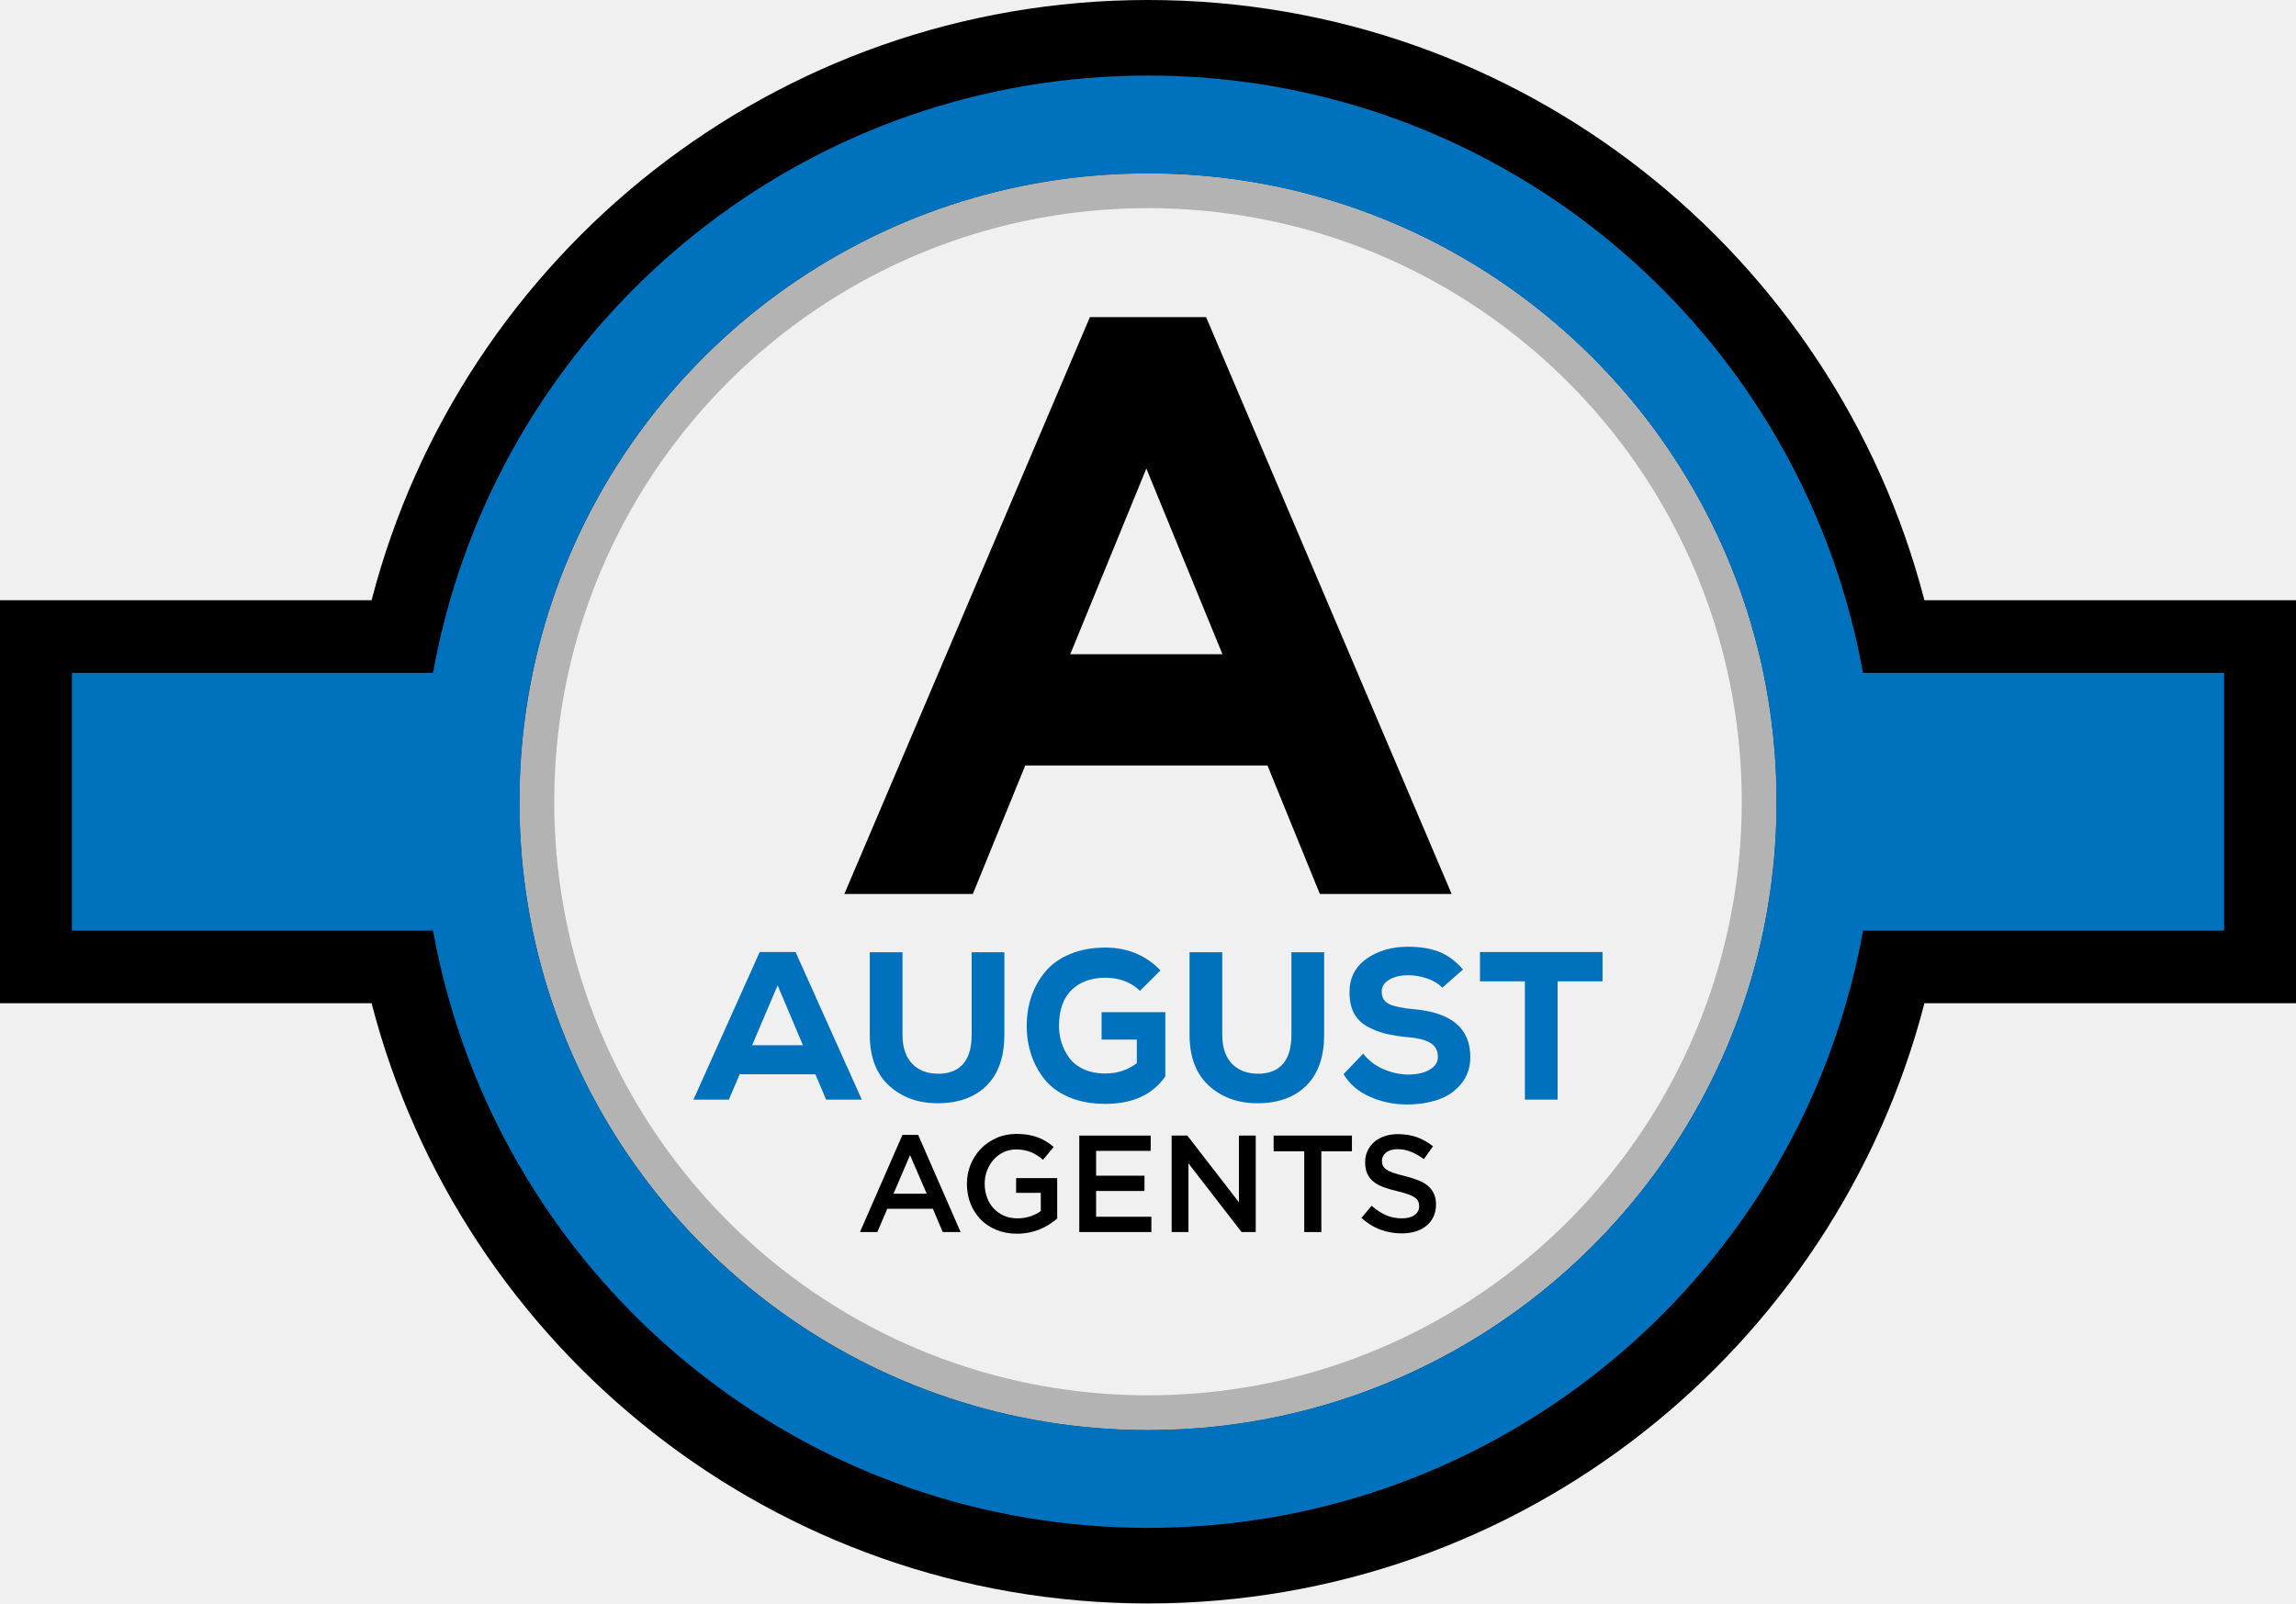
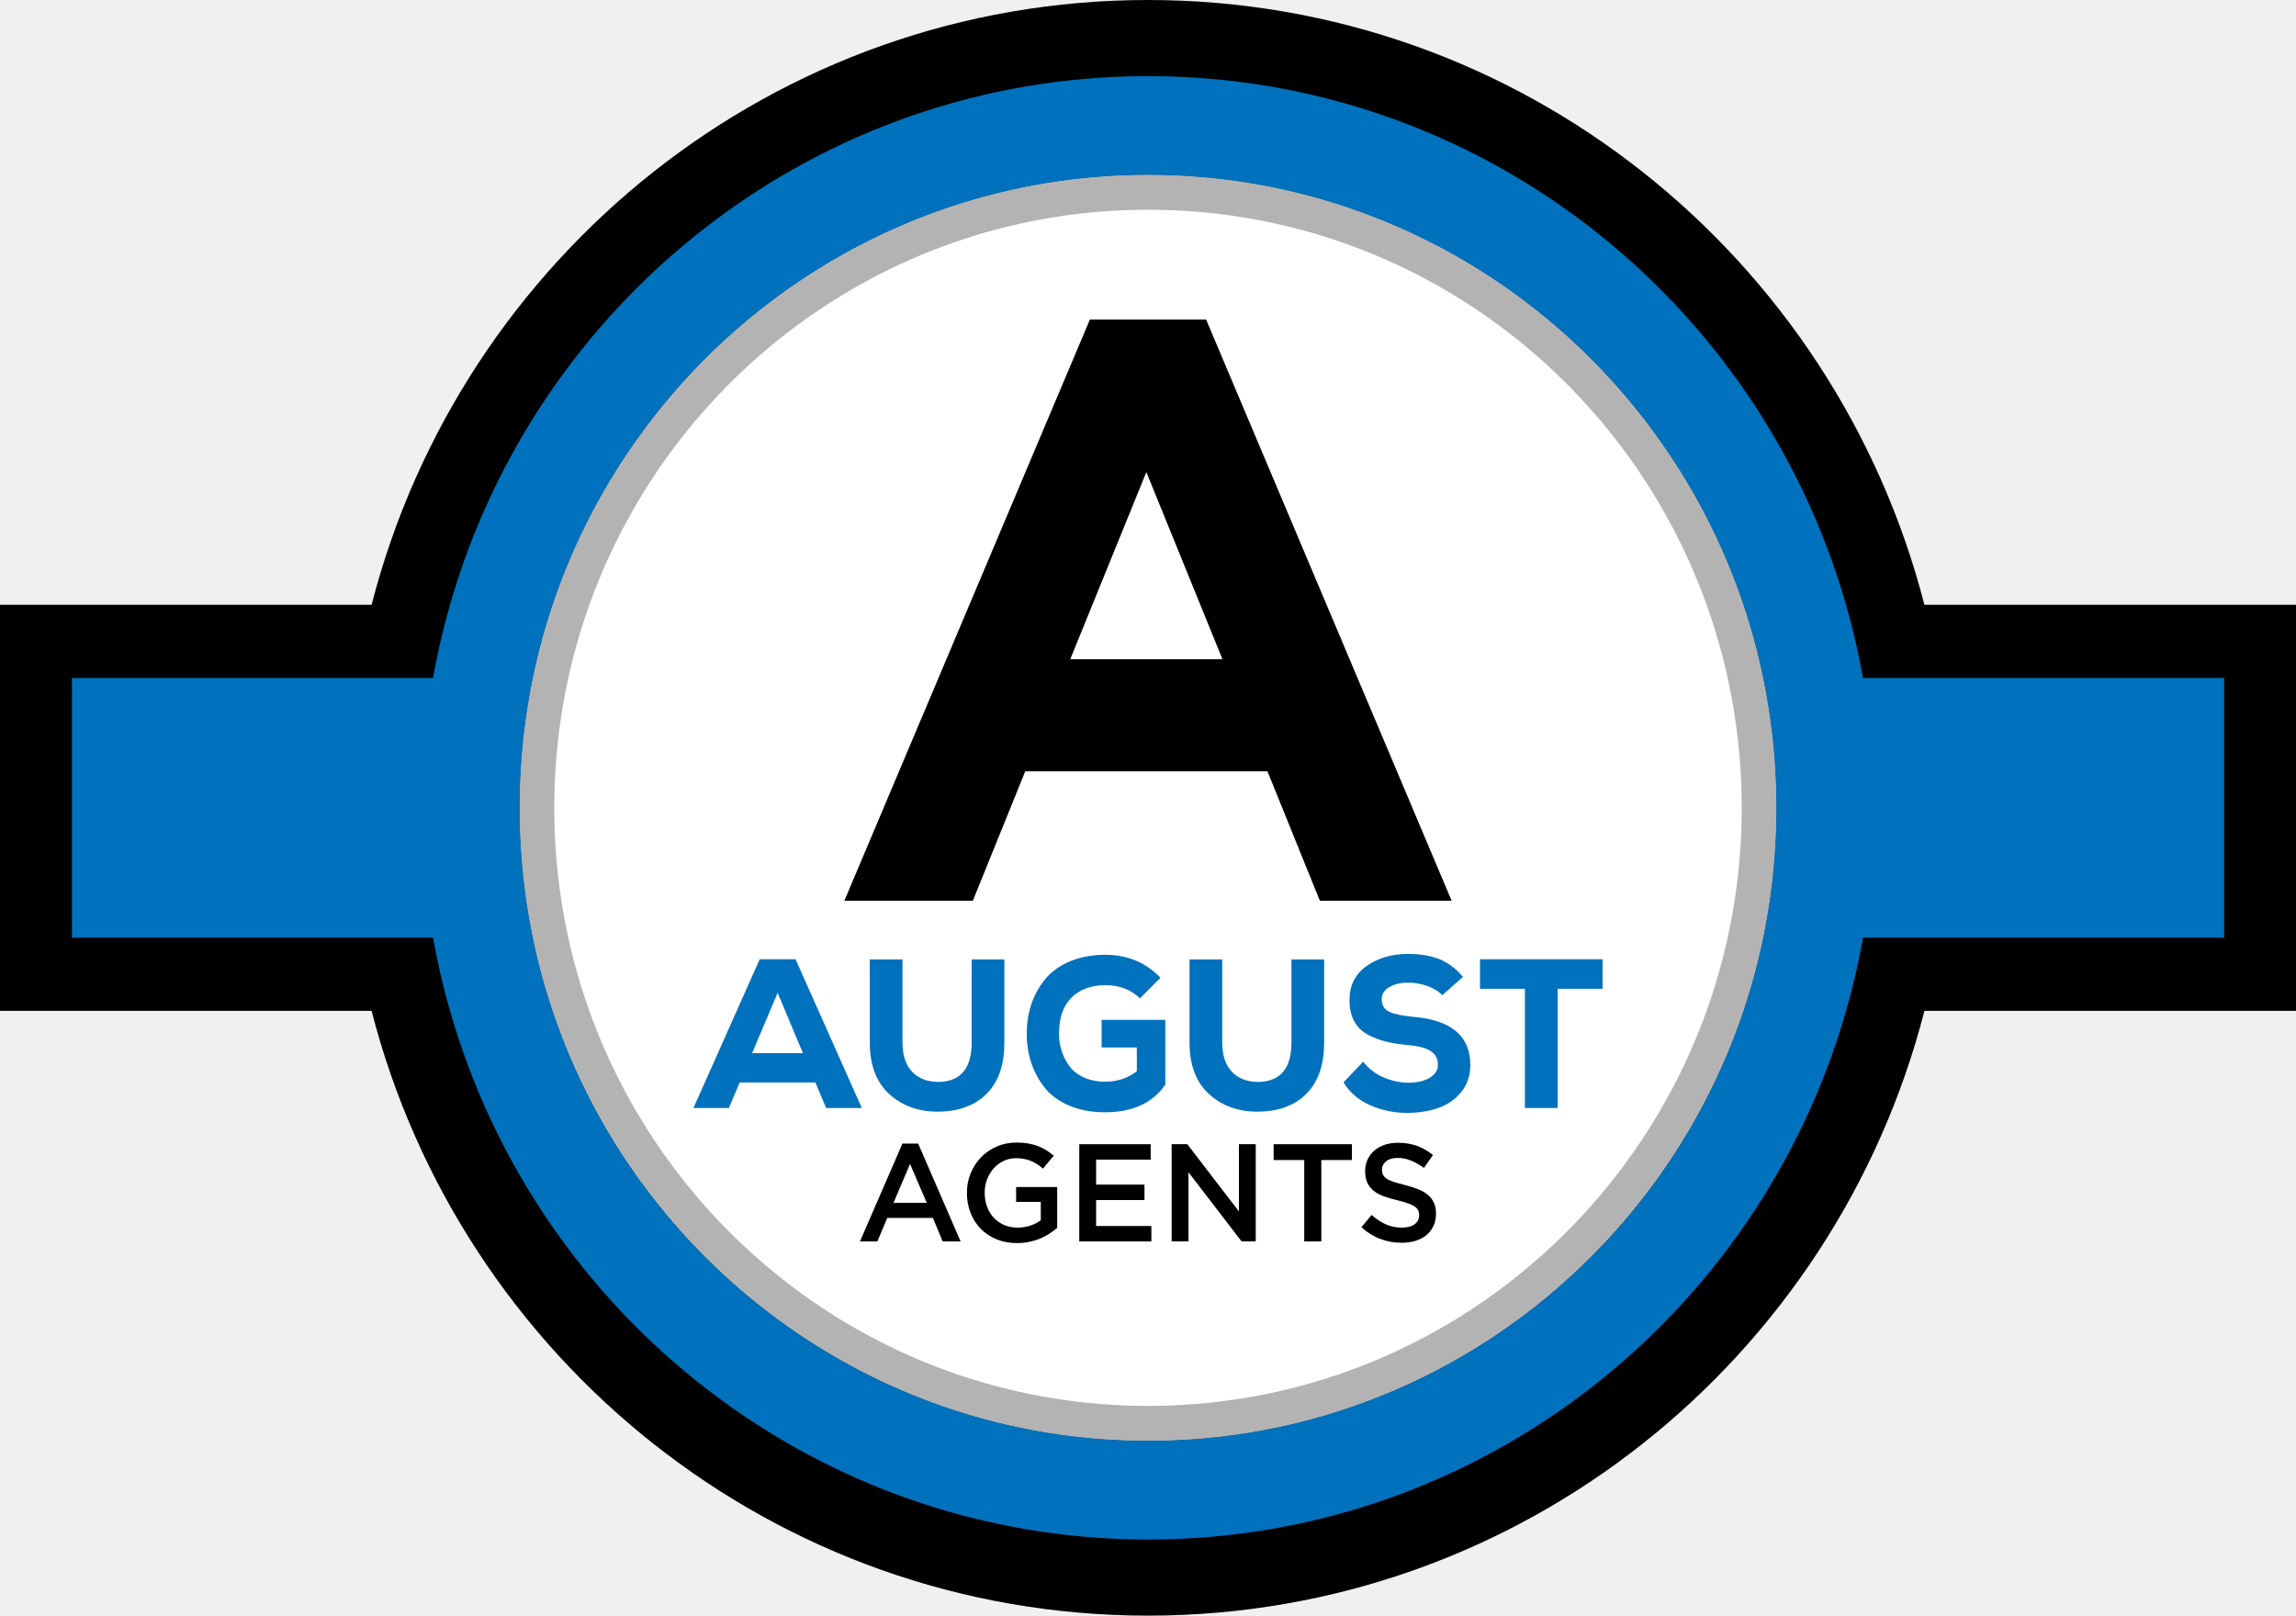
- <svg xmlns="http://www.w3.org/2000/svg" id="Layer_2" data-name="Layer 2" viewBox="0 0 876.21 612.08">
+ <svg xmlns="http://www.w3.org/2000/svg" width="547" height="385" viewBox="0 0 547 385" fill="none">
+   <g clip-path="url(#clip0_414_1566)">
+     <path d="M273.346 335.02C351.525 335.02 414.902 271.164 414.902 192.394C414.902 113.624 351.525 49.768 273.346 49.768C195.168 49.768 131.791 113.624 131.791 192.394C131.791 271.164 195.168 335.02 273.346 335.02Z" fill="white" />
+     <path d="M314.444 214.649L301.965 183.809H244.25L231.771 214.649H201.162L259.657 76.148H287.344L345.839 214.649H314.45H314.444ZM273.11 112.492L254.975 157.089H291.239L273.104 112.492H273.11Z" fill="black" />
+     <path d="M194.258 257.955H176.216L173.65 264.031H165.21L180.992 228.587H189.532L205.314 264.031H196.823L194.258 257.955ZM185.262 236.588L179.181 250.967H191.292L185.262 236.588Z" fill="#0071BC" />
+     <path d="M239.281 228.637V248.431C239.281 253.596 237.951 257.59 235.285 260.408C232.62 263.226 228.93 264.723 224.204 264.886C219.316 265.056 215.259 263.723 212.043 260.886C208.828 258.049 207.218 253.897 207.218 248.431V228.637H215.009V248.431C215.009 251.57 215.827 253.948 217.468 255.571C219.11 257.193 221.37 257.936 224.254 257.797C229.08 257.458 231.49 254.338 231.49 248.431V228.637H239.281Z" fill="#0071BC" />
+     <path d="M271.594 237.902C269.415 235.807 266.668 234.763 263.353 234.763C260.038 234.763 257.241 235.751 255.263 237.726C253.284 239.701 252.297 242.575 252.297 246.362C252.297 247.714 252.491 249.023 252.878 250.287C253.265 251.551 253.864 252.765 254.688 253.935C255.506 255.099 256.667 256.03 258.153 256.722C259.645 257.414 261.374 257.76 263.353 257.76C266.169 257.76 268.666 256.936 270.838 255.281V249.608H262.448V243.028H277.624V258.47C274.578 262.861 269.802 265.05 263.303 265.05C260.051 265.05 257.192 264.521 254.713 263.452C252.235 262.389 250.281 260.955 248.857 259.15C247.434 257.344 246.373 255.363 245.667 253.199C244.962 251.042 244.612 248.759 244.612 246.362C244.612 243.796 244.987 241.406 245.742 239.198C246.498 236.984 247.621 234.996 249.107 233.222C250.599 231.448 252.566 230.058 255.013 229.046C257.46 228.033 260.238 227.523 263.353 227.523C268.578 227.523 272.948 229.348 276.469 232.989L271.594 237.902Z" fill="#0071BC" />
+     <path d="M315.461 228.637V248.431C315.461 253.596 314.132 257.59 311.466 260.408C308.8 263.226 305.111 264.723 300.385 264.886C295.497 265.056 291.439 263.723 288.224 260.886C285.009 258.049 283.398 253.897 283.398 248.431V228.637H291.189V248.431C291.189 251.57 292.007 253.948 293.649 255.571C295.291 257.193 297.551 257.936 300.435 257.797C305.261 257.458 307.67 254.338 307.67 248.431V228.637H315.461Z" fill="#0071BC" />
+     <path d="M343.604 237.147C342.668 236.166 341.45 235.424 339.958 234.921C338.466 234.417 336.968 234.16 335.464 234.16C333.691 234.16 332.199 234.512 330.994 235.223C329.789 235.933 329.183 236.877 329.183 238.059C329.183 239.544 329.795 240.563 331.019 241.123C332.242 241.682 334.159 242.079 336.775 242.311C345.789 243.085 350.29 246.922 350.29 253.803C350.29 256.3 349.572 258.439 348.13 260.207C346.688 261.98 344.884 263.245 342.705 264.006C340.526 264.767 338.117 265.163 335.47 265.195C332.255 265.226 329.239 264.622 326.424 263.37C323.608 262.119 321.498 260.301 320.094 257.904L324.77 252.992C326.043 254.646 327.666 255.898 329.645 256.741C331.624 257.584 333.584 258.005 335.526 258.005C337.605 258.005 339.297 257.615 340.601 256.841C341.906 256.068 342.562 255.055 342.562 253.803C342.593 252.35 342.037 251.25 340.876 250.488C339.721 249.727 337.917 249.249 335.476 249.048C333.366 248.847 331.562 248.557 330.076 248.186C328.584 247.815 327.136 247.243 325.731 246.463C324.326 245.689 323.259 244.595 322.541 243.198C321.823 241.802 321.48 240.104 321.511 238.11C321.542 234.732 322.909 232.09 325.606 230.184C328.303 228.278 331.58 227.322 335.432 227.322C338.31 227.322 340.782 227.725 342.842 228.536C344.903 229.348 346.807 230.763 348.548 232.788L343.623 237.141L343.604 237.147Z" fill="#0071BC" />
+     <path d="M363.3 235.625H352.594V228.587H381.791V235.625H371.085V264.031H363.294V235.625H363.3Z" fill="#0071BC" />
+     <path d="M228.855 295.828H224.585L222.257 290.236H211.388L209.022 295.828H204.883L214.996 272.505H218.742L228.855 295.828ZM216.807 277.361L212.867 286.626H220.783L216.813 277.361H216.807Z" fill="black" />
+     <path d="M249.987 294.003C249.3 294.443 248.551 294.827 247.752 295.16C246.953 295.494 246.091 295.752 245.174 295.94C244.256 296.129 243.288 296.223 242.283 296.223C240.485 296.223 238.856 295.921 237.389 295.311C235.922 294.707 234.667 293.865 233.631 292.795C232.588 291.726 231.789 290.462 231.215 289.009C230.647 287.556 230.359 285.977 230.359 284.279C230.359 282.58 230.647 281.102 231.227 279.649C231.808 278.196 232.626 276.919 233.674 275.825C234.723 274.73 235.978 273.869 237.432 273.227C238.887 272.585 240.479 272.265 242.208 272.265C243.213 272.265 244.131 272.334 244.949 272.479C245.767 272.623 246.528 272.824 247.234 273.089C247.933 273.353 248.595 273.68 249.219 274.064C249.843 274.447 250.449 274.894 251.042 275.403L248.482 278.479C248.045 278.102 247.596 277.762 247.134 277.454C246.672 277.146 246.191 276.888 245.692 276.674C245.186 276.466 244.637 276.297 244.031 276.177C243.432 276.058 242.764 275.995 242.046 275.995C240.997 275.995 240.017 276.208 239.106 276.643C238.194 277.077 237.407 277.668 236.74 278.416C236.072 279.165 235.547 280.039 235.166 281.033C234.786 282.027 234.592 283.09 234.592 284.216C234.592 285.411 234.779 286.518 235.148 287.531C235.522 288.55 236.053 289.424 236.74 290.166C237.426 290.908 238.25 291.487 239.205 291.908C240.161 292.33 241.228 292.537 242.408 292.537C243.5 292.537 244.524 292.374 245.479 292.053C246.435 291.732 247.259 291.305 247.958 290.77V286.411H242.077V282.87H251.866V292.594C251.298 293.078 250.667 293.544 249.98 293.984L249.987 294.003Z" fill="black" />
+     <path d="M274.141 276.333H261.137V282.29H272.661V285.963H261.137V292.153H274.303V295.826H257.129V272.666H274.141V276.339V276.333Z" fill="black" />
+     <path d="M295.16 272.661H299.168V295.821H295.791L283.143 279.341V295.821H279.135V272.661H282.868L295.16 288.676V272.661Z" fill="black" />
+     <path d="M314.794 295.827H310.723V276.435H303.432V272.661H322.085V276.435H314.794V295.827Z" fill="black" />
+     <path d="M329.476 279.907C329.632 280.24 329.907 280.549 330.313 280.832C330.719 281.121 331.28 281.385 331.992 281.624C332.704 281.87 333.609 282.121 334.708 282.385C335.913 282.694 336.986 283.039 337.917 283.411C338.847 283.788 339.621 284.241 340.239 284.782C340.857 285.323 341.319 285.952 341.637 286.669C341.956 287.386 342.118 288.229 342.118 289.197C342.118 290.298 341.918 291.279 341.512 292.141C341.113 293.003 340.551 293.726 339.833 294.324C339.115 294.921 338.254 295.374 337.249 295.682C336.243 295.991 335.139 296.148 333.934 296.148C332.161 296.148 330.463 295.846 328.846 295.236C327.223 294.632 325.724 293.695 324.345 292.437L326.773 289.525C327.891 290.493 329.014 291.242 330.157 291.757C331.293 292.273 332.585 292.537 334.034 292.537C335.282 292.537 336.275 292.273 337.005 291.745C337.736 291.217 338.104 290.499 338.104 289.594C338.104 289.172 338.035 288.801 337.892 288.468C337.748 288.134 337.486 287.832 337.099 287.556C336.712 287.279 336.187 287.021 335.519 286.776C334.851 286.53 333.977 286.279 332.904 286.015C331.674 285.732 330.581 285.411 329.626 285.052C328.671 284.7 327.872 284.26 327.223 283.731C326.573 283.203 326.08 282.561 325.743 281.813C325.4 281.064 325.231 280.146 325.231 279.064C325.231 278.052 325.425 277.127 325.818 276.303C326.211 275.479 326.748 274.762 327.429 274.171C328.115 273.573 328.933 273.12 329.895 272.799C330.856 272.479 331.905 272.321 333.047 272.321C334.733 272.321 336.25 272.573 337.598 273.064C338.947 273.56 340.208 274.284 341.394 275.234L339.228 278.309C338.179 277.536 337.136 276.951 336.106 276.542C335.076 276.133 334.04 275.932 332.985 275.932C331.805 275.932 330.881 276.202 330.225 276.743C329.57 277.284 329.239 277.938 329.239 278.712C329.239 279.177 329.314 279.574 329.47 279.901L329.476 279.907Z" fill="black" />
+     <path d="M458.471 144.123C437.177 61.227 362.426 0 273.503 0C184.581 0 109.823 61.227 88.529 144.123H0V240.889H88.529C109.823 323.785 184.581 385 273.503 385C362.426 385 437.177 323.779 458.477 240.889H547.006V144.123H458.477H458.471ZM415.333 240.889C395.313 300.456 339.371 343.322 273.503 343.322C207.635 343.322 151.694 300.462 131.673 240.889C126.573 225.705 123.813 209.433 123.813 192.506C123.813 175.58 126.573 159.314 131.673 144.123C151.694 84.557 207.635 41.684 273.503 41.684C339.371 41.684 395.313 84.557 415.333 144.123C420.434 159.314 423.193 175.586 423.193 192.506C423.193 209.426 420.434 225.711 415.333 240.889Z" fill="black" />
+     <path d="M443.844 161.56C442.783 155.641 441.441 149.816 439.793 144.124C418.985 71.367 352.412 18.141 273.497 18.141C194.582 18.141 128.015 71.367 107.208 144.124C105.56 149.816 104.217 155.647 103.156 161.56H17.137V223.453H103.162C104.224 229.372 105.566 235.197 107.214 240.889C128.021 313.646 194.594 366.86 273.51 366.86C352.425 366.86 418.998 313.64 439.805 240.889C441.453 235.197 442.796 229.366 443.857 223.453H529.883V161.56H443.857H443.844ZM415.333 240.889C395.313 300.456 339.371 343.322 273.503 343.322C207.636 343.322 151.694 300.462 131.673 240.889C126.573 225.705 123.814 209.433 123.814 192.506C123.814 175.58 126.573 159.314 131.673 144.124C151.694 84.557 207.636 41.684 273.503 41.684C339.371 41.684 395.313 84.557 415.333 144.124C420.434 159.314 423.193 175.586 423.193 192.506C423.193 209.427 420.434 225.712 415.333 240.889Z" fill="#0071BC" />
+     <path d="M415.333 144.125C395.313 84.558 339.371 41.685 273.503 41.685C207.635 41.685 151.694 84.558 131.673 144.125C126.573 159.315 123.813 175.588 123.813 192.508C123.813 209.428 126.573 225.713 131.673 240.891C151.694 300.457 207.635 343.324 273.503 343.324C339.371 343.324 395.313 300.464 415.333 240.891C420.434 225.707 423.193 209.434 423.193 192.508C423.193 175.581 420.434 159.315 415.333 144.125ZM273.503 335.027C212.255 335.027 160.072 295.796 140.407 240.891C135.001 225.782 132.048 209.491 132.048 192.508C132.048 175.525 135.001 159.234 140.407 144.125C160.072 89.226 212.236 49.982 273.503 49.982C334.77 49.982 386.935 89.226 406.6 144.125C412.006 159.234 414.959 175.525 414.959 192.508C414.959 209.491 412.006 225.782 406.6 240.891C386.935 295.796 334.751 335.027 273.503 335.027Z" fill="#B3B3B3" />
+   </g>
  <defs>
-     <style>
-       .cls-1 {
-         fill: #0071bc;
-       }
- 
-       .cls-1, .cls-2, .cls-3 {
-         stroke-width: 0px;
-       }
- 
-       .cls-3 {
-         fill: #b3b3b3;
-       }
-     </style>
+     <clipPath id="clip0_414_1566">
+       <rect width="547" height="385" fill="white" />
+     </clipPath>
  </defs>
-   <g id="Layer_1-2" data-name="Layer 1">
-     <g>
-       <g>
-         <path class="cls-2" d="M503.69,341.25l-19.99-49.03h-92.45l-19.99,49.03h-49.03l93.7-220.19h44.35l93.7,220.19h-50.28ZM437.48,178.84l-29.05,70.9h58.09l-29.05-70.9Z" />
-         <g>
-           <g>
-             <path class="cls-1" d="M311.17,410.1h-28.9l-4.11,9.66h-13.52l25.28-56.35h13.68l25.28,56.35h-13.6l-4.11-9.66ZM296.76,376.13l-9.74,22.86h19.4l-9.66-22.86Z" />
-             <path class="cls-1" d="M383.29,363.49v31.47c0,8.21-2.13,14.56-6.4,19.04-4.27,4.48-10.18,6.86-17.75,7.12-7.83.27-14.33-1.85-19.48-6.36-5.15-4.51-7.73-11.11-7.73-19.8v-31.47h12.48v31.47c0,4.99,1.31,8.77,3.94,11.35s6.25,3.76,10.87,3.54c7.73-.54,11.59-5.5,11.59-14.89v-31.47h12.48Z" />
-             <path class="cls-1" d="M435.05,378.22c-3.49-3.33-7.89-4.99-13.2-4.99s-9.79,1.57-12.96,4.71c-3.17,3.14-4.75,7.71-4.75,13.73,0,2.15.31,4.23.93,6.24.62,2.01,1.58,3.94,2.9,5.8,1.31,1.85,3.17,3.33,5.55,4.43,2.39,1.1,5.16,1.65,8.33,1.65,4.51,0,8.51-1.31,11.99-3.94v-9.02h-13.44v-10.46h24.31v24.55c-4.88,6.98-12.53,10.46-22.94,10.46-5.21,0-9.79-.84-13.76-2.54-3.97-1.69-7.1-3.97-9.38-6.84-2.28-2.87-3.98-6.02-5.11-9.46-1.13-3.43-1.69-7.06-1.69-10.87,0-4.08.6-7.88,1.81-11.39,1.21-3.52,3.01-6.68,5.39-9.5,2.39-2.82,5.54-5.03,9.46-6.64,3.92-1.61,8.37-2.42,13.36-2.42,8.37,0,15.37,2.9,21.01,8.69l-7.81,7.81Z" />
-             <path class="cls-1" d="M505.32,363.49v31.47c0,8.21-2.13,14.56-6.4,19.04-4.27,4.48-10.18,6.86-17.75,7.12-7.83.27-14.33-1.85-19.48-6.36-5.15-4.51-7.73-11.11-7.73-19.8v-31.47h12.48v31.47c0,4.99,1.31,8.77,3.94,11.35,2.63,2.58,6.25,3.76,10.87,3.54,7.73-.54,11.59-5.5,11.59-14.89v-31.47h12.48Z" />
-             <path class="cls-1" d="M550.4,377.02c-1.5-1.56-3.45-2.74-5.84-3.54s-4.79-1.21-7.2-1.21c-2.84,0-5.23.56-7.16,1.69-1.93,1.13-2.9,2.63-2.9,4.51,0,2.36.98,3.98,2.94,4.87,1.96.89,5.03,1.52,9.22,1.89,14.44,1.23,21.65,7.33,21.65,18.27,0,3.97-1.15,7.37-3.46,10.18-2.31,2.82-5.2,4.83-8.69,6.04s-7.35,1.84-11.59,1.89c-5.15.05-9.98-.91-14.49-2.9-4.51-1.99-7.89-4.88-10.14-8.69l7.49-7.81c2.04,2.63,4.64,4.62,7.81,5.96,3.17,1.34,6.31,2.01,9.42,2.01,3.33,0,6.04-.62,8.13-1.85,2.09-1.23,3.14-2.84,3.14-4.83.05-2.31-.84-4.06-2.7-5.27-1.85-1.21-4.74-1.97-8.65-2.29-3.38-.32-6.27-.78-8.65-1.37-2.39-.59-4.71-1.5-6.96-2.74-2.25-1.23-3.96-2.97-5.11-5.19s-1.7-4.92-1.65-8.09c.05-5.37,2.24-9.57,6.56-12.6,4.32-3.03,9.57-4.55,15.74-4.55,4.61,0,8.57.64,11.87,1.93,3.3,1.29,6.35,3.54,9.14,6.76l-7.89,6.92Z" />
-             <path class="cls-1" d="M581.95,374.6h-17.15v-11.19h46.77v11.19h-17.15v45.16h-12.48v-45.16Z" />
-           </g>
-           <g>
-             <path class="cls-2" d="M366.59,470.31h-6.84l-3.73-8.89h-17.41l-3.79,8.89h-6.63l16.2-37.08h6l16.2,37.08ZM347.29,440.95l-6.31,14.73h12.68l-6.36-14.73Z" />
-             <path class="cls-2" d="M400.44,467.41c-1.1.7-2.3,1.31-3.58,1.84-1.28.53-2.66.94-4.13,1.24s-3.02.45-4.63.45c-2.88,0-5.49-.48-7.84-1.45-2.35-.96-4.36-2.3-6.02-4-1.67-1.7-2.95-3.71-3.87-6.02-.91-2.31-1.37-4.82-1.37-7.52s.46-5.05,1.39-7.36c.93-2.31,2.24-4.34,3.92-6.08,1.68-1.74,3.69-3.11,6.02-4.13,2.33-1.02,4.88-1.53,7.65-1.53,1.61,0,3.08.11,4.39.34,1.31.23,2.53.55,3.66.97,1.12.42,2.18.94,3.18,1.55,1,.61,1.97,1.32,2.92,2.13l-4.1,4.89c-.7-.6-1.42-1.14-2.16-1.63s-1.51-.9-2.31-1.24c-.81-.33-1.69-.6-2.66-.79-.96-.19-2.03-.29-3.18-.29-1.68,0-3.25.34-4.71,1.03-1.46.69-2.72,1.63-3.79,2.82-1.07,1.19-1.91,2.58-2.52,4.16-.61,1.58-.92,3.27-.92,5.06,0,1.9.3,3.66.89,5.27.6,1.62,1.45,3.01,2.55,4.19,1.1,1.18,2.42,2.1,3.95,2.77,1.53.67,3.24,1,5.13,1,1.75,0,3.39-.26,4.92-.77,1.53-.51,2.85-1.19,3.97-2.04v-6.93h-9.42v-5.63h15.68v15.46c-.91.77-1.92,1.51-3.02,2.21Z" />
-             <path class="cls-2" d="M439.13,439.32h-20.83v9.47h18.46v5.84h-18.46v9.84h21.09v5.84h-27.51v-36.82h27.25v5.84Z" />
-             <path class="cls-2" d="M472.8,433.48h6.42v36.82h-5.41l-20.26-26.2v26.2h-6.42v-36.82h5.98l19.69,25.46v-25.46Z" />
-             <path class="cls-2" d="M504.25,470.31h-6.52v-30.83h-11.68v-6h29.88v6h-11.68v30.83Z" />
-             <path class="cls-2" d="M527.77,445c.25.53.69,1.02,1.34,1.47.65.46,1.55.88,2.69,1.26,1.14.39,2.59.79,4.35,1.21,1.93.49,3.65,1.04,5.14,1.63,1.49.6,2.73,1.32,3.72,2.18.99.86,1.73,1.86,2.24,3,.51,1.14.77,2.48.77,4.02,0,1.75-.32,3.31-.97,4.68-.64,1.37-1.54,2.52-2.69,3.47-1.15.95-2.53,1.67-4.14,2.16-1.61.49-3.38.74-5.31.74-2.84,0-5.56-.48-8.15-1.45-2.6-.96-5-2.45-7.21-4.45l3.89-4.63c1.79,1.54,3.59,2.73,5.42,3.55,1.82.82,3.89,1.24,6.21,1.24,2,0,3.59-.42,4.76-1.26,1.17-.84,1.76-1.98,1.76-3.42,0-.67-.11-1.26-.34-1.79s-.65-1.01-1.27-1.45c-.62-.44-1.46-.85-2.53-1.24-1.07-.39-2.47-.79-4.19-1.21-1.97-.45-3.72-.96-5.25-1.53-1.53-.56-2.81-1.26-3.85-2.1-1.04-.84-1.83-1.86-2.37-3.05-.55-1.19-.82-2.65-.82-4.37,0-1.61.31-3.08.94-4.39.63-1.31,1.49-2.45,2.58-3.39,1.1-.95,2.41-1.67,3.95-2.18,1.54-.51,3.22-.76,5.05-.76,2.7,0,5.13.4,7.29,1.18,2.16.79,4.18,1.94,6.08,3.45l-3.47,4.89c-1.68-1.23-3.35-2.16-5-2.81-1.65-.65-3.31-.97-5-.97-1.89,0-3.37.43-4.42,1.29-1.05.86-1.58,1.9-1.58,3.13,0,.74.12,1.37.37,1.89Z" />
-           </g>
-         </g>
-       </g>
-       <g>
-         <path class="cls-2" d="M734.4,229.13C700.29,97.34,580.55,0,438.11,0S175.92,97.34,141.81,229.13H0v153.84h141.81c34.11,131.79,153.86,229.11,296.3,229.11s262.18-97.33,296.3-229.11h141.81v-153.84h-141.81ZM665.3,382.97c-32.07,94.7-121.68,162.85-227.19,162.85s-195.12-68.14-227.19-162.85c-8.17-24.14-12.59-50.01-12.59-76.92s4.42-52.77,12.59-76.92c32.07-94.7,121.68-162.86,227.19-162.86s195.12,68.16,227.19,162.86c8.17,24.15,12.59,50.02,12.59,76.92s-4.42,52.79-12.59,76.92Z" />
-         <path class="cls-1" d="M710.97,256.85c-1.7-9.41-3.85-18.67-6.49-27.72-33.33-115.67-139.97-200.29-266.38-200.29S205.06,113.46,171.73,229.13c-2.64,9.05-4.79,18.32-6.49,27.72H27.45v98.4h137.8c1.7,9.41,3.85,18.67,6.49,27.72,33.33,115.67,139.97,200.27,266.38,200.27s233.05-84.61,266.38-200.27c2.64-9.05,4.79-18.32,6.49-27.72h137.8v-98.4h-137.8ZM665.3,382.97c-32.07,94.7-121.68,162.85-227.19,162.85s-195.12-68.14-227.19-162.85c-8.17-24.14-12.59-50.01-12.59-76.92s4.42-52.77,12.59-76.92c32.07-94.7,121.68-162.86,227.19-162.86s195.12,68.16,227.19,162.86c8.17,24.15,12.59,50.02,12.59,76.92s-4.42,52.79-12.59,76.92Z" />
-         <path class="cls-3" d="M665.3,229.13c-32.07-94.7-121.68-162.86-227.19-162.86s-195.12,68.16-227.19,162.86c-8.17,24.15-12.59,50.02-12.59,76.92s4.42,52.79,12.59,76.92c32.07,94.7,121.68,162.85,227.19,162.85s195.12-68.14,227.19-162.85c8.17-24.14,12.59-50.01,12.59-76.92s-4.42-52.77-12.59-76.92ZM438.11,532.63c-98.11,0-181.7-62.37-213.2-149.66-8.66-24.02-13.39-49.92-13.39-76.92s4.73-52.9,13.39-76.92c31.5-87.28,115.06-149.67,213.2-149.67s181.7,62.39,213.2,149.67c8.66,24.02,13.39,49.92,13.39,76.92s-4.73,52.9-13.39,76.92c-31.5,87.29-115.09,149.66-213.2,149.66Z" />
-       </g>
-     </g>
-   </g>
</svg>
